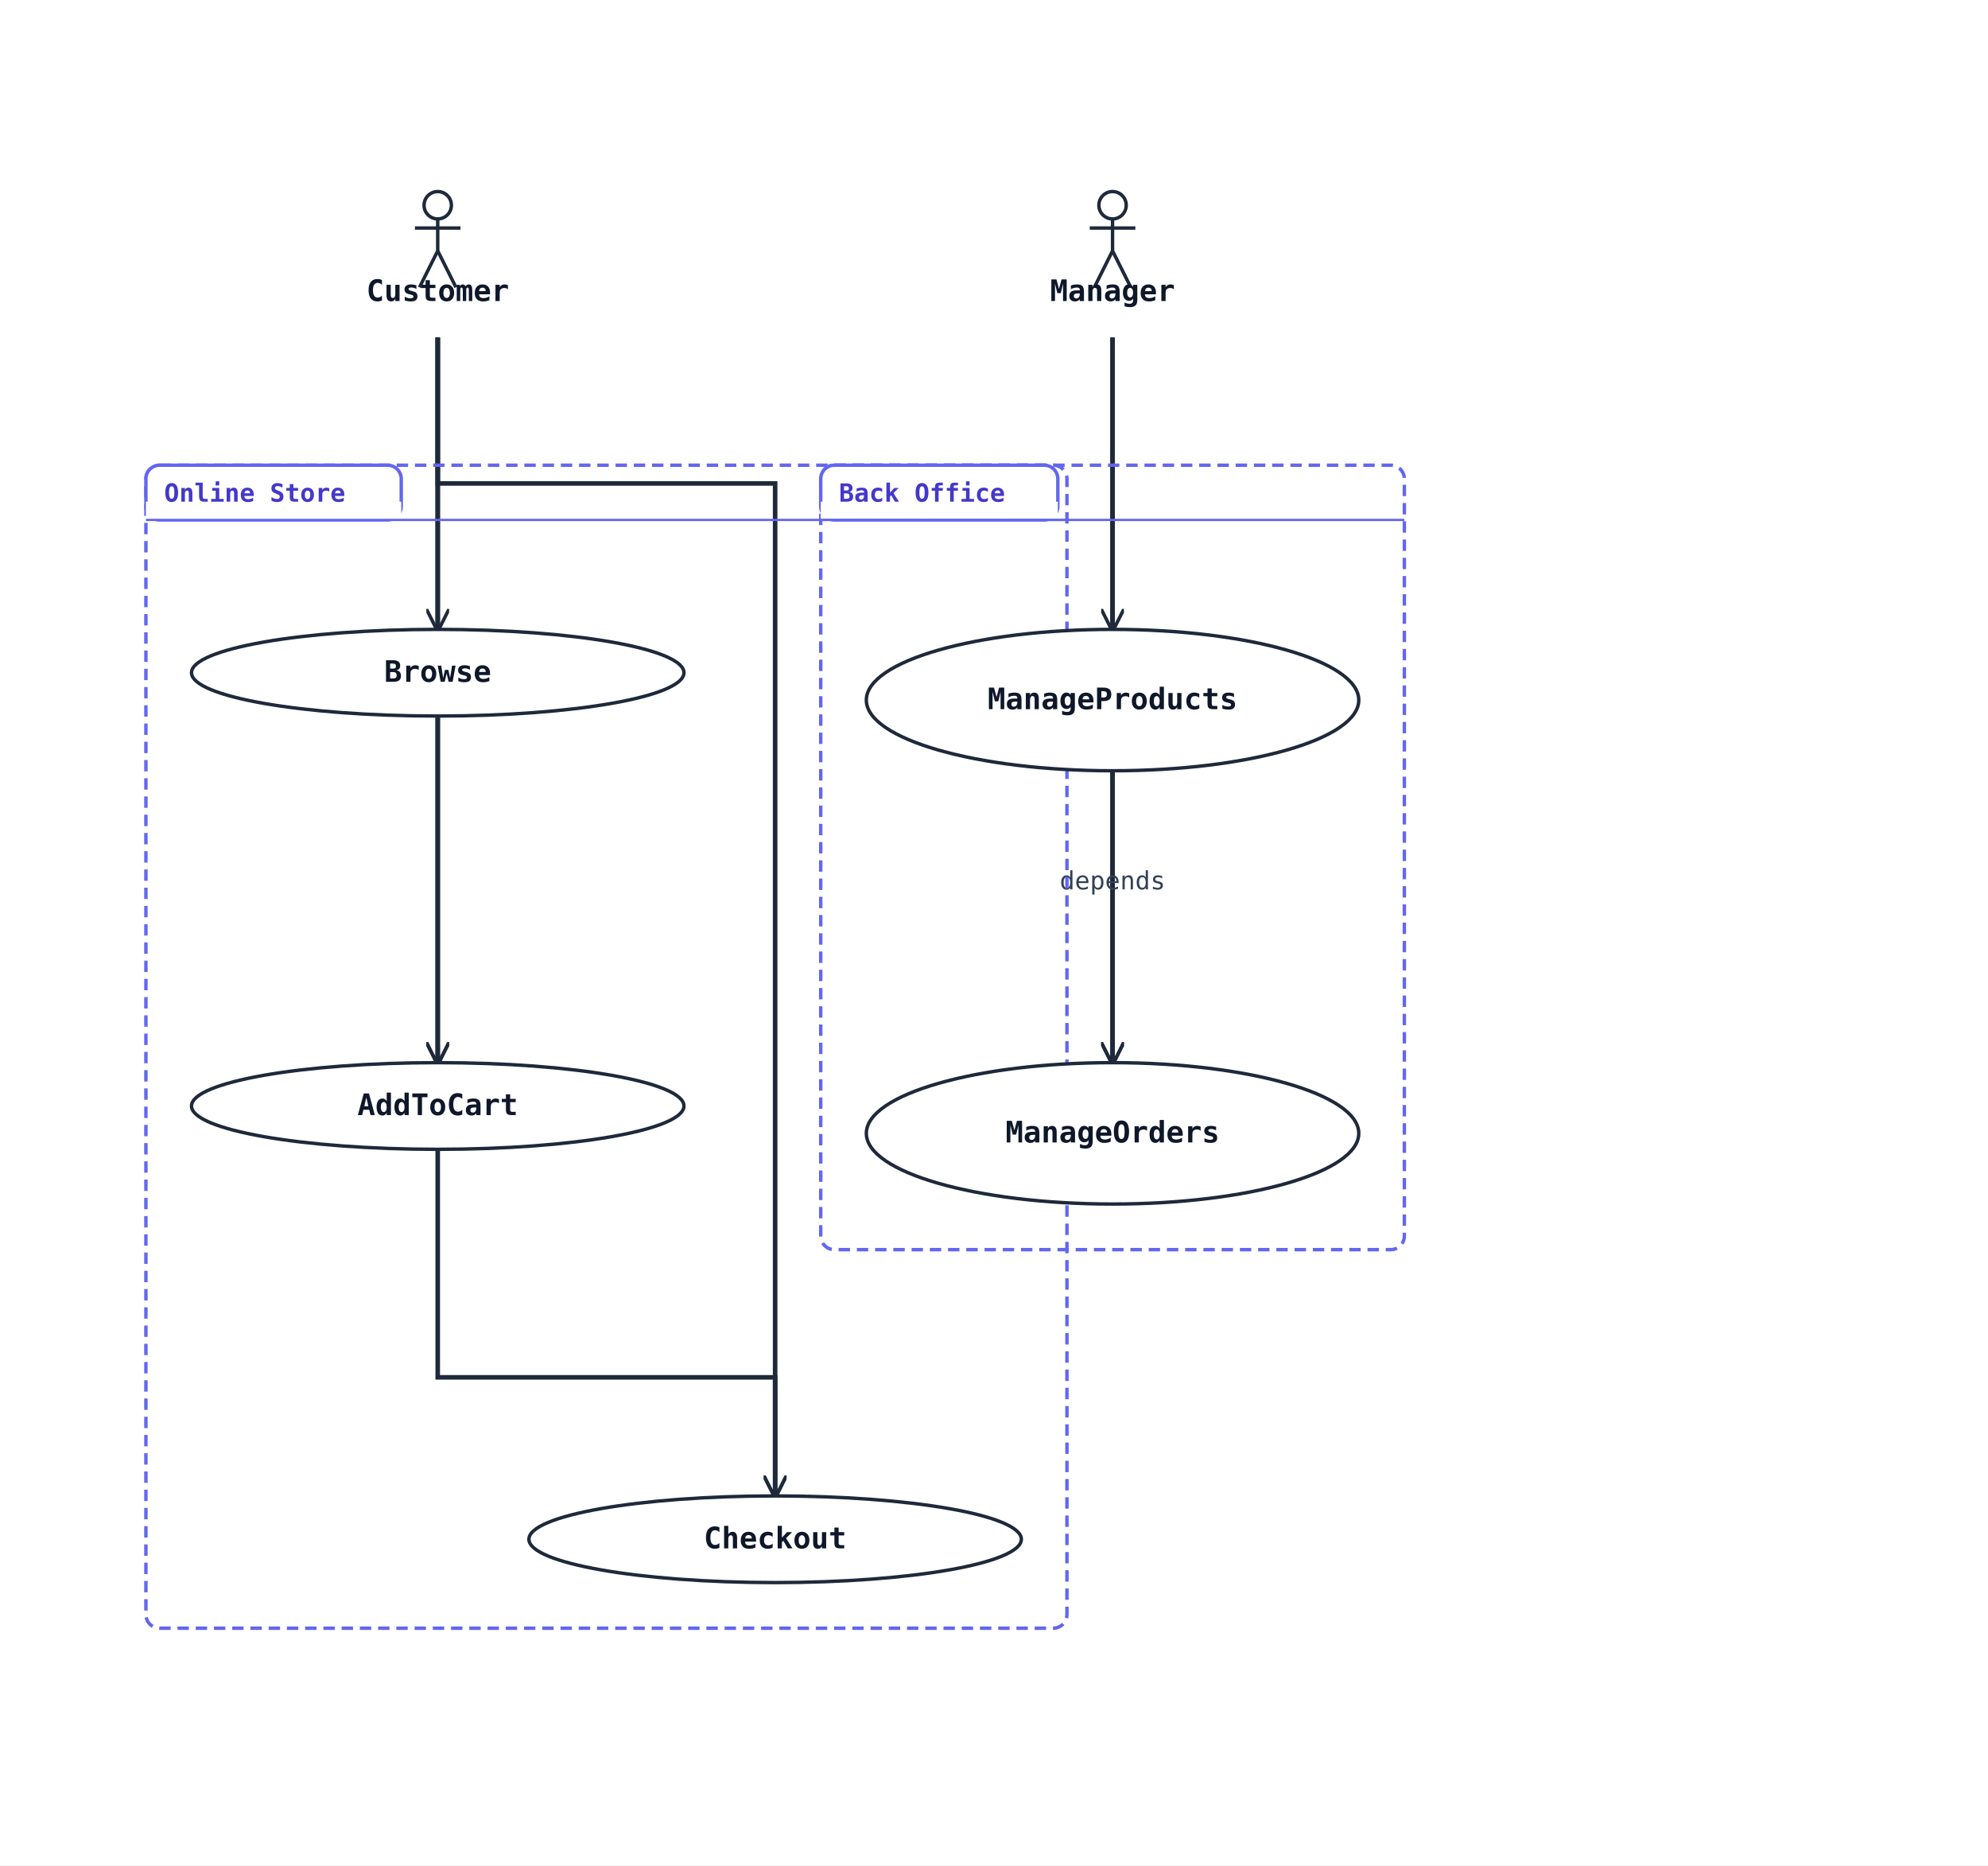
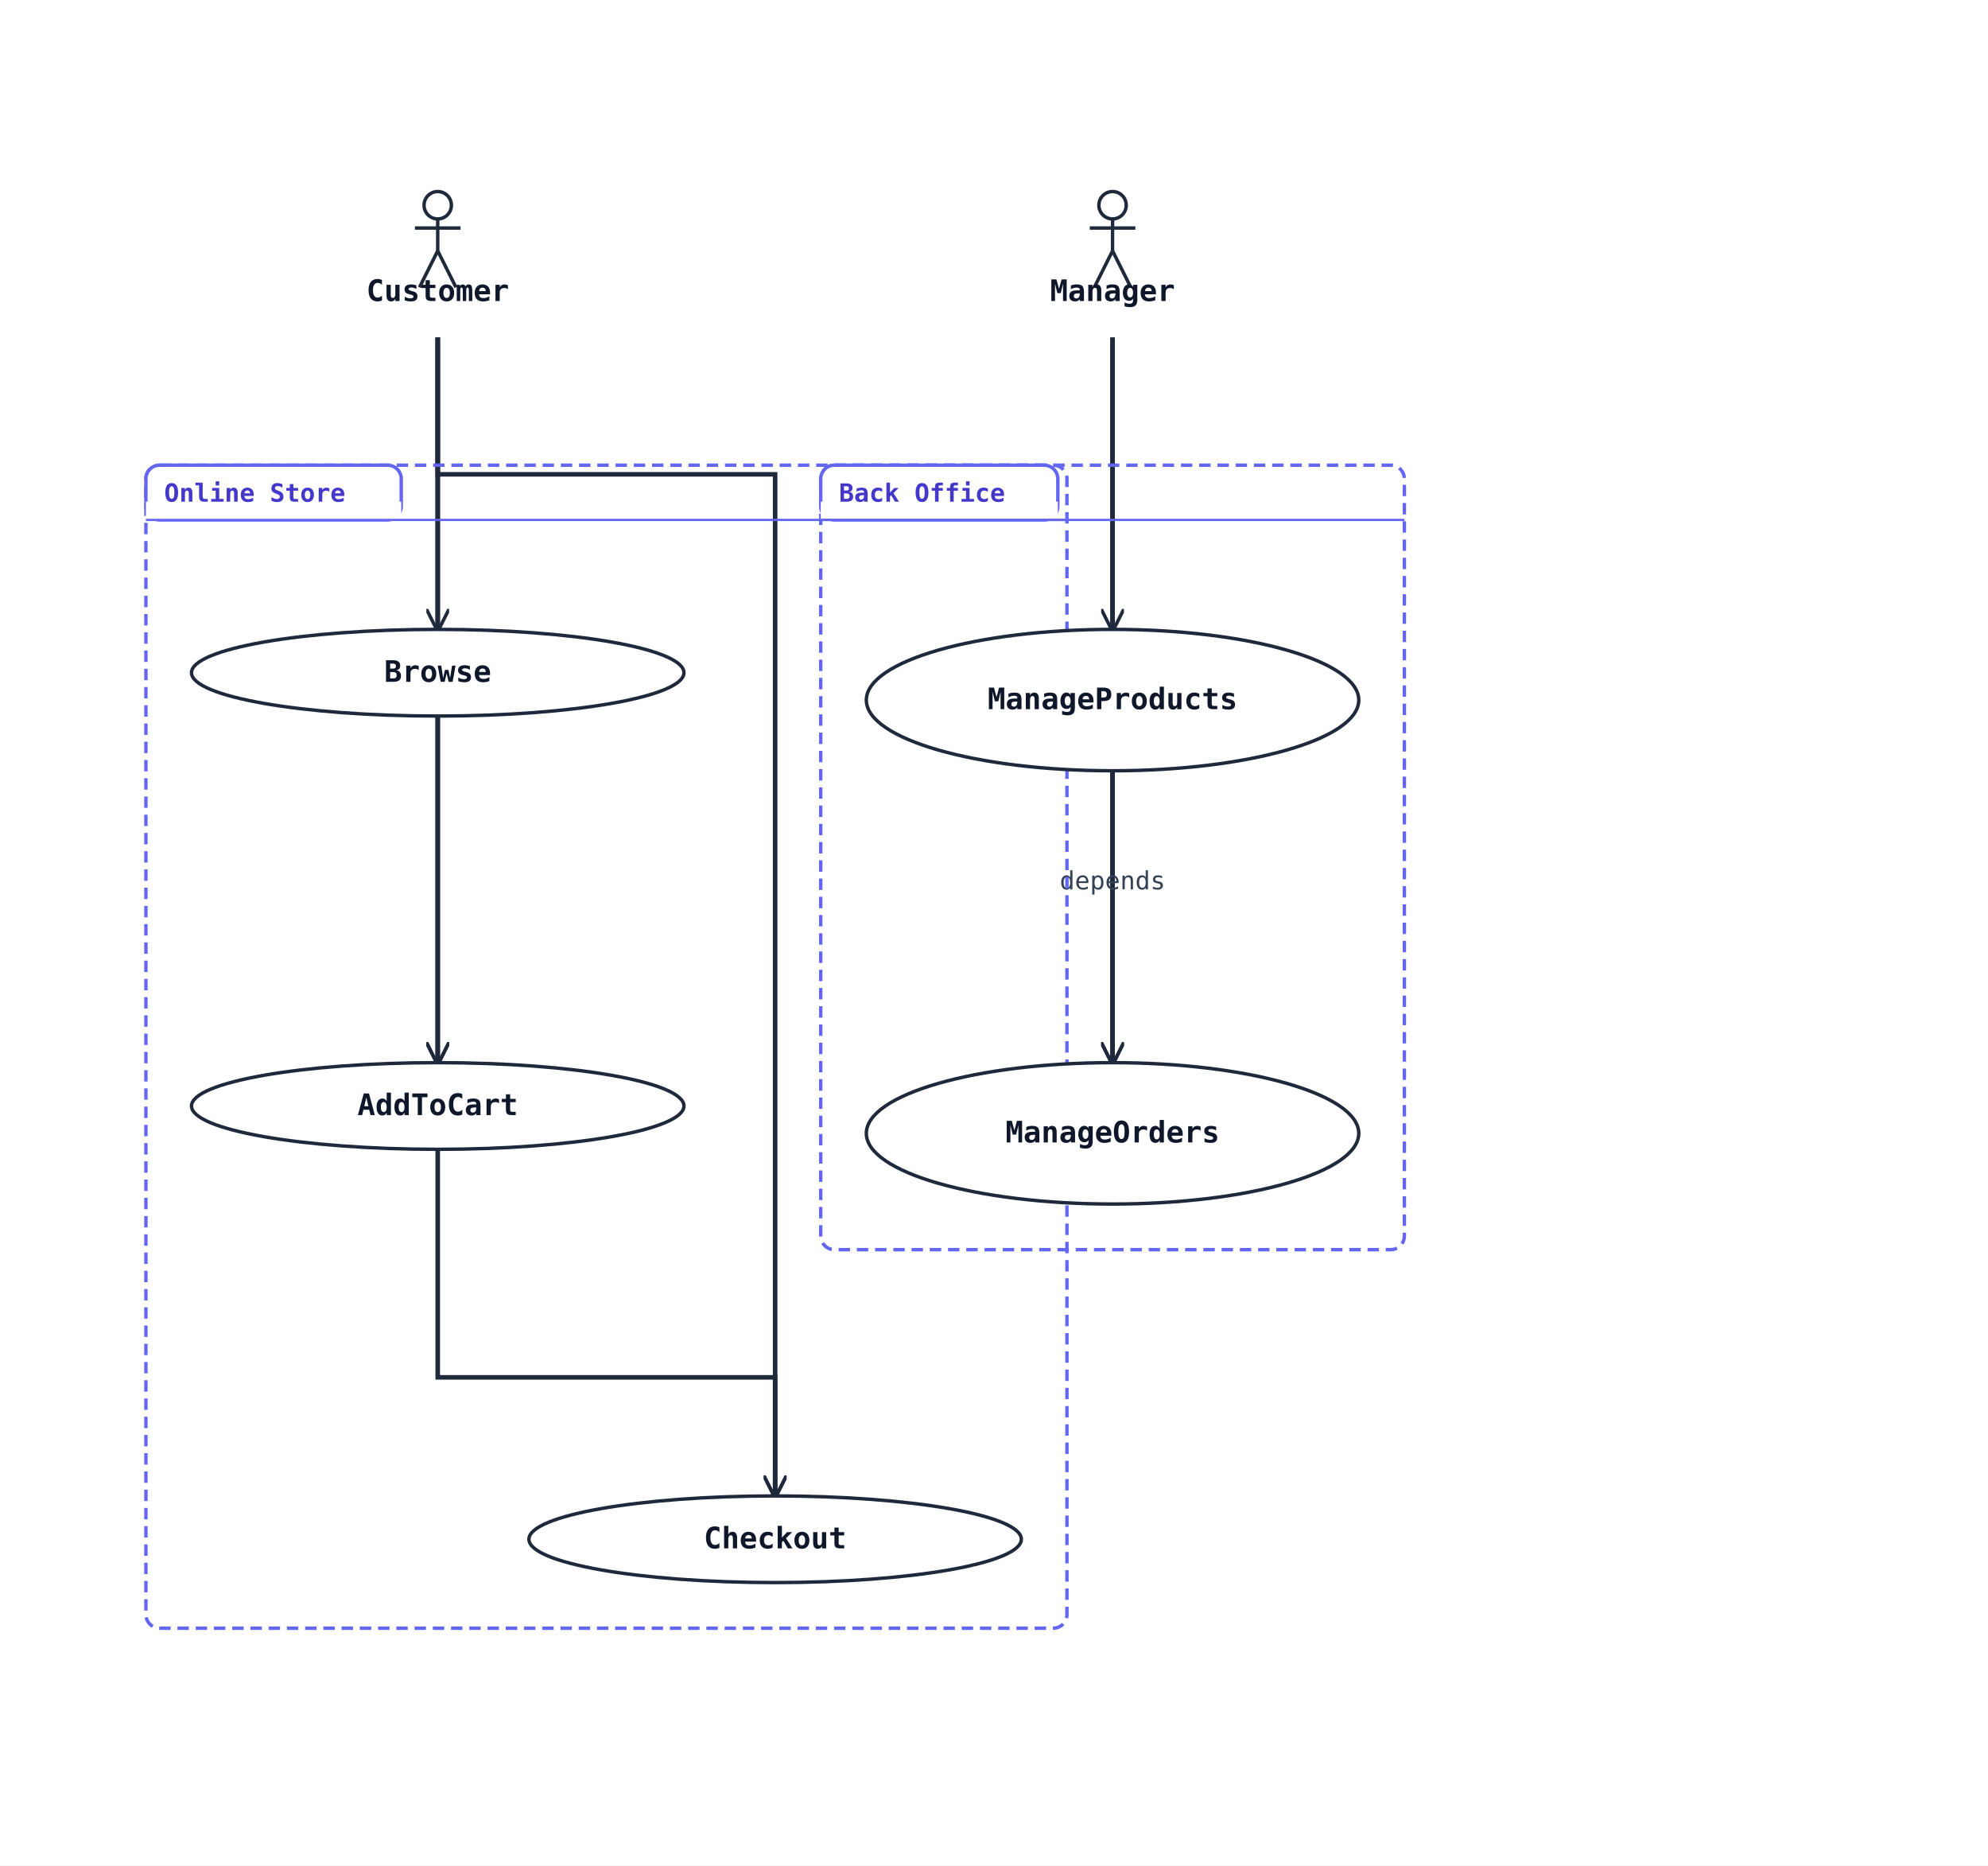
<svg xmlns="http://www.w3.org/2000/svg" width="872" height="818" viewBox="0 0 872 818">
  <rect width="100%" height="100%" fill="#ffffff" />
  <defs>
    <marker id="arrow-open" viewBox="0 0 10 10" refX="9" refY="5" markerWidth="10" markerHeight="10" markerUnits="userSpaceOnUse" orient="auto-start-reverse">
      <path d="M0,0 L10,5 L0,10" fill="none" stroke="#1e293b" stroke-width="1.5" />
    </marker>
    <marker id="arrow-triangle" viewBox="0 0 16 16" refX="15" refY="8" markerWidth="16" markerHeight="16" markerUnits="userSpaceOnUse" orient="auto-start-reverse">
      <polygon points="0,1 14,8 0,15" fill="#ffffff" stroke="#1e293b" stroke-width="1.5" fill-rule="nonzero" />
    </marker>
    <marker id="arrow-diamond-filled" viewBox="0 0 14 10" refX="13" refY="5" markerWidth="14" markerHeight="10" markerUnits="userSpaceOnUse" orient="auto-start-reverse">
      <path d="M0,5 L7,0 L14,5 L7,10 z" fill="#1e293b" stroke="#1e293b" stroke-width="1" />
    </marker>
    <marker id="arrow-diamond-open" viewBox="0 0 14 10" refX="13" refY="5" markerWidth="14" markerHeight="10" markerUnits="userSpaceOnUse" orient="auto-start-reverse">
      <path d="M0,5 L7,0 L14,5 L7,10 z" fill="#ffffff" stroke="#1e293b" stroke-width="1" />
    </marker>
  </defs>
-   <polyline class="uml-relation" data-uml-from="Customer" data-uml-to="Browse" data-uml-arrow="--&gt;" points="192,148 192,196 192,276" fill="none" stroke="#1e293b" stroke-width="2" marker-end="url(#arrow-open)" />
-   <polyline class="uml-relation" data-uml-from="Customer" data-uml-to="AddToCart" data-uml-arrow="--&gt;" points="192,148 192,204 192,466" fill="none" stroke="#1e293b" stroke-width="2" marker-end="url(#arrow-open)" />
-   <polyline class="uml-relation" data-uml-from="Customer" data-uml-to="Checkout" data-uml-arrow="--&gt;" points="192,148 192,212 340,212 340,656" fill="none" stroke="#1e293b" stroke-width="2" marker-end="url(#arrow-open)" />
-   <polyline class="uml-relation" data-uml-from="Manager" data-uml-to="MP" data-uml-arrow="--&gt;" points="488,148 488,220 488,276" fill="none" stroke="#1e293b" stroke-width="2" marker-end="url(#arrow-open)" />
-   <polyline class="uml-relation" data-uml-from="Manager" data-uml-to="MO" data-uml-arrow="--&gt;" points="488,148 488,228 488,466" fill="none" stroke="#1e293b" stroke-width="2" marker-end="url(#arrow-open)" />
-   <polyline class="uml-relation" data-uml-from="Browse" data-uml-to="AddToCart" data-uml-arrow="--&gt;" points="192,314 192,418 192,466" fill="none" stroke="#1e293b" stroke-width="2" marker-end="url(#arrow-open)" />
+   <polyline class="uml-relation" data-uml-from="Customer" data-uml-to="Browse" data-uml-arrow="--&gt;" points="192,148 192,212 192,276" fill="none" stroke="#1e293b" stroke-width="2" marker-end="url(#arrow-open)" />
+   <polyline class="uml-relation" data-uml-from="Customer" data-uml-to="AddToCart" data-uml-arrow="--&gt;" points="192,148 192,307 192,466" fill="none" stroke="#1e293b" stroke-width="2" marker-end="url(#arrow-open)" />
+   <polyline class="uml-relation" data-uml-from="Customer" data-uml-to="Checkout" data-uml-arrow="--&gt;" points="192,148 192,208 340,208 340,656" fill="none" stroke="#1e293b" stroke-width="2" marker-end="url(#arrow-open)" />
+   <polyline class="uml-relation" data-uml-from="Manager" data-uml-to="MP" data-uml-arrow="--&gt;" points="488,148 488,212 488,276" fill="none" stroke="#1e293b" stroke-width="2" marker-end="url(#arrow-open)" />
+   <polyline class="uml-relation" data-uml-from="Manager" data-uml-to="MO" data-uml-arrow="--&gt;" points="488,148 488,307 488,466" fill="none" stroke="#1e293b" stroke-width="2" marker-end="url(#arrow-open)" />
+   <polyline class="uml-relation" data-uml-from="Browse" data-uml-to="AddToCart" data-uml-arrow="--&gt;" points="192,314 192,390 192,466" fill="none" stroke="#1e293b" stroke-width="2" marker-end="url(#arrow-open)" />
  <polyline class="uml-relation" data-uml-from="AddToCart" data-uml-to="Checkout" data-uml-arrow="--&gt;" points="192,504 192,604 340,604 340,656" fill="none" stroke="#1e293b" stroke-width="2" marker-end="url(#arrow-open)" />
-   <polyline class="uml-relation" data-uml-from="MP" data-uml-to="MO" data-uml-arrow="--&gt;" points="488,338 488,426 488,466" fill="none" stroke="#1e293b" stroke-width="2" marker-end="url(#arrow-open)" />
+   <polyline class="uml-relation" data-uml-from="MP" data-uml-to="MO" data-uml-arrow="--&gt;" points="488,338 488,402 488,466" fill="none" stroke="#1e293b" stroke-width="2" marker-end="url(#arrow-open)" />
  <text x="488" y="390" text-anchor="middle" font-family="monospace" font-size="11" fill="#334155">depends</text>
  <rect class="uml-group-frame" data-uml-group="Back Office" x="360" y="204" width="256" height="344" rx="6" ry="6" fill="none" stroke="#6366f1" stroke-width="1.5" stroke-dasharray="5 3" />
  <rect x="360" y="204" width="104" height="24" rx="6" ry="6" fill="#ffffff" stroke="#6366f1" stroke-width="1.5" />
  <rect x="360" y="220" width="104" height="8" fill="#ffffff" stroke="none" />
  <text x="368" y="220" font-family="monospace" font-size="11" font-weight="600" fill="#4338ca">Back Office</text>
  <line x1="360" y1="228" x2="616" y2="228" stroke="#6366f1" stroke-width="1" />
  <rect class="uml-group-frame" data-uml-group="Online Store" x="64" y="204" width="404" height="510" rx="6" ry="6" fill="none" stroke="#6366f1" stroke-width="1.5" stroke-dasharray="5 3" />
  <rect x="64" y="204" width="112" height="24" rx="6" ry="6" fill="#ffffff" stroke="#6366f1" stroke-width="1.5" />
  <rect x="64" y="220" width="112" height="8" fill="#ffffff" stroke="none" />
  <text x="72" y="220" font-family="monospace" font-size="11" font-weight="600" fill="#4338ca">Online Store</text>
  <line x1="64" y1="228" x2="468" y2="228" stroke="#6366f1" stroke-width="1" />
  <circle cx="192" cy="90" r="6" fill="none" stroke="#1e293b" stroke-width="1.5" />
  <line x1="192" y1="96" x2="192" y2="110" stroke="#1e293b" stroke-width="1.5" />
  <line x1="182" y1="100" x2="202" y2="100" stroke="#1e293b" stroke-width="1.5" />
  <line x1="192" y1="110" x2="184" y2="126" stroke="#1e293b" stroke-width="1.5" />
  <line x1="192" y1="110" x2="200" y2="126" stroke="#1e293b" stroke-width="1.5" />
  <text x="192" y="132" text-anchor="middle" font-family="monospace" font-size="13" font-weight="600" fill="#0f172a">Customer</text>
  <circle cx="488" cy="90" r="6" fill="none" stroke="#1e293b" stroke-width="1.5" />
  <line x1="488" y1="96" x2="488" y2="110" stroke="#1e293b" stroke-width="1.5" />
  <line x1="478" y1="100" x2="498" y2="100" stroke="#1e293b" stroke-width="1.5" />
  <line x1="488" y1="110" x2="480" y2="126" stroke="#1e293b" stroke-width="1.5" />
  <line x1="488" y1="110" x2="496" y2="126" stroke="#1e293b" stroke-width="1.5" />
  <text x="488" y="132" text-anchor="middle" font-family="monospace" font-size="13" font-weight="600" fill="#0f172a">Manager</text>
  <ellipse cx="192" cy="295" rx="108" ry="19" fill="#ffffff" stroke="#1e293b" stroke-width="1.5" />
  <text x="192" y="299" text-anchor="middle" font-family="monospace" font-size="13" font-weight="600" fill="#0f172a">Browse</text>
  <ellipse cx="192" cy="485" rx="108" ry="19" fill="#ffffff" stroke="#1e293b" stroke-width="1.5" />
  <text x="192" y="489" text-anchor="middle" font-family="monospace" font-size="13" font-weight="600" fill="#0f172a">AddToCart</text>
  <ellipse cx="340" cy="675" rx="108" ry="19" fill="#ffffff" stroke="#1e293b" stroke-width="1.5" />
  <text x="340" y="679" text-anchor="middle" font-family="monospace" font-size="13" font-weight="600" fill="#0f172a">Checkout</text>
  <ellipse cx="488" cy="307" rx="108" ry="31" fill="#ffffff" stroke="#1e293b" stroke-width="1.5" />
  <text x="488" y="311" text-anchor="middle" font-family="monospace" font-size="13" font-weight="600" fill="#0f172a">ManageProducts</text>
  <ellipse cx="488" cy="497" rx="108" ry="31" fill="#ffffff" stroke="#1e293b" stroke-width="1.5" />
  <text x="488" y="501" text-anchor="middle" font-family="monospace" font-size="13" font-weight="600" fill="#0f172a">ManageOrders</text>
</svg>
